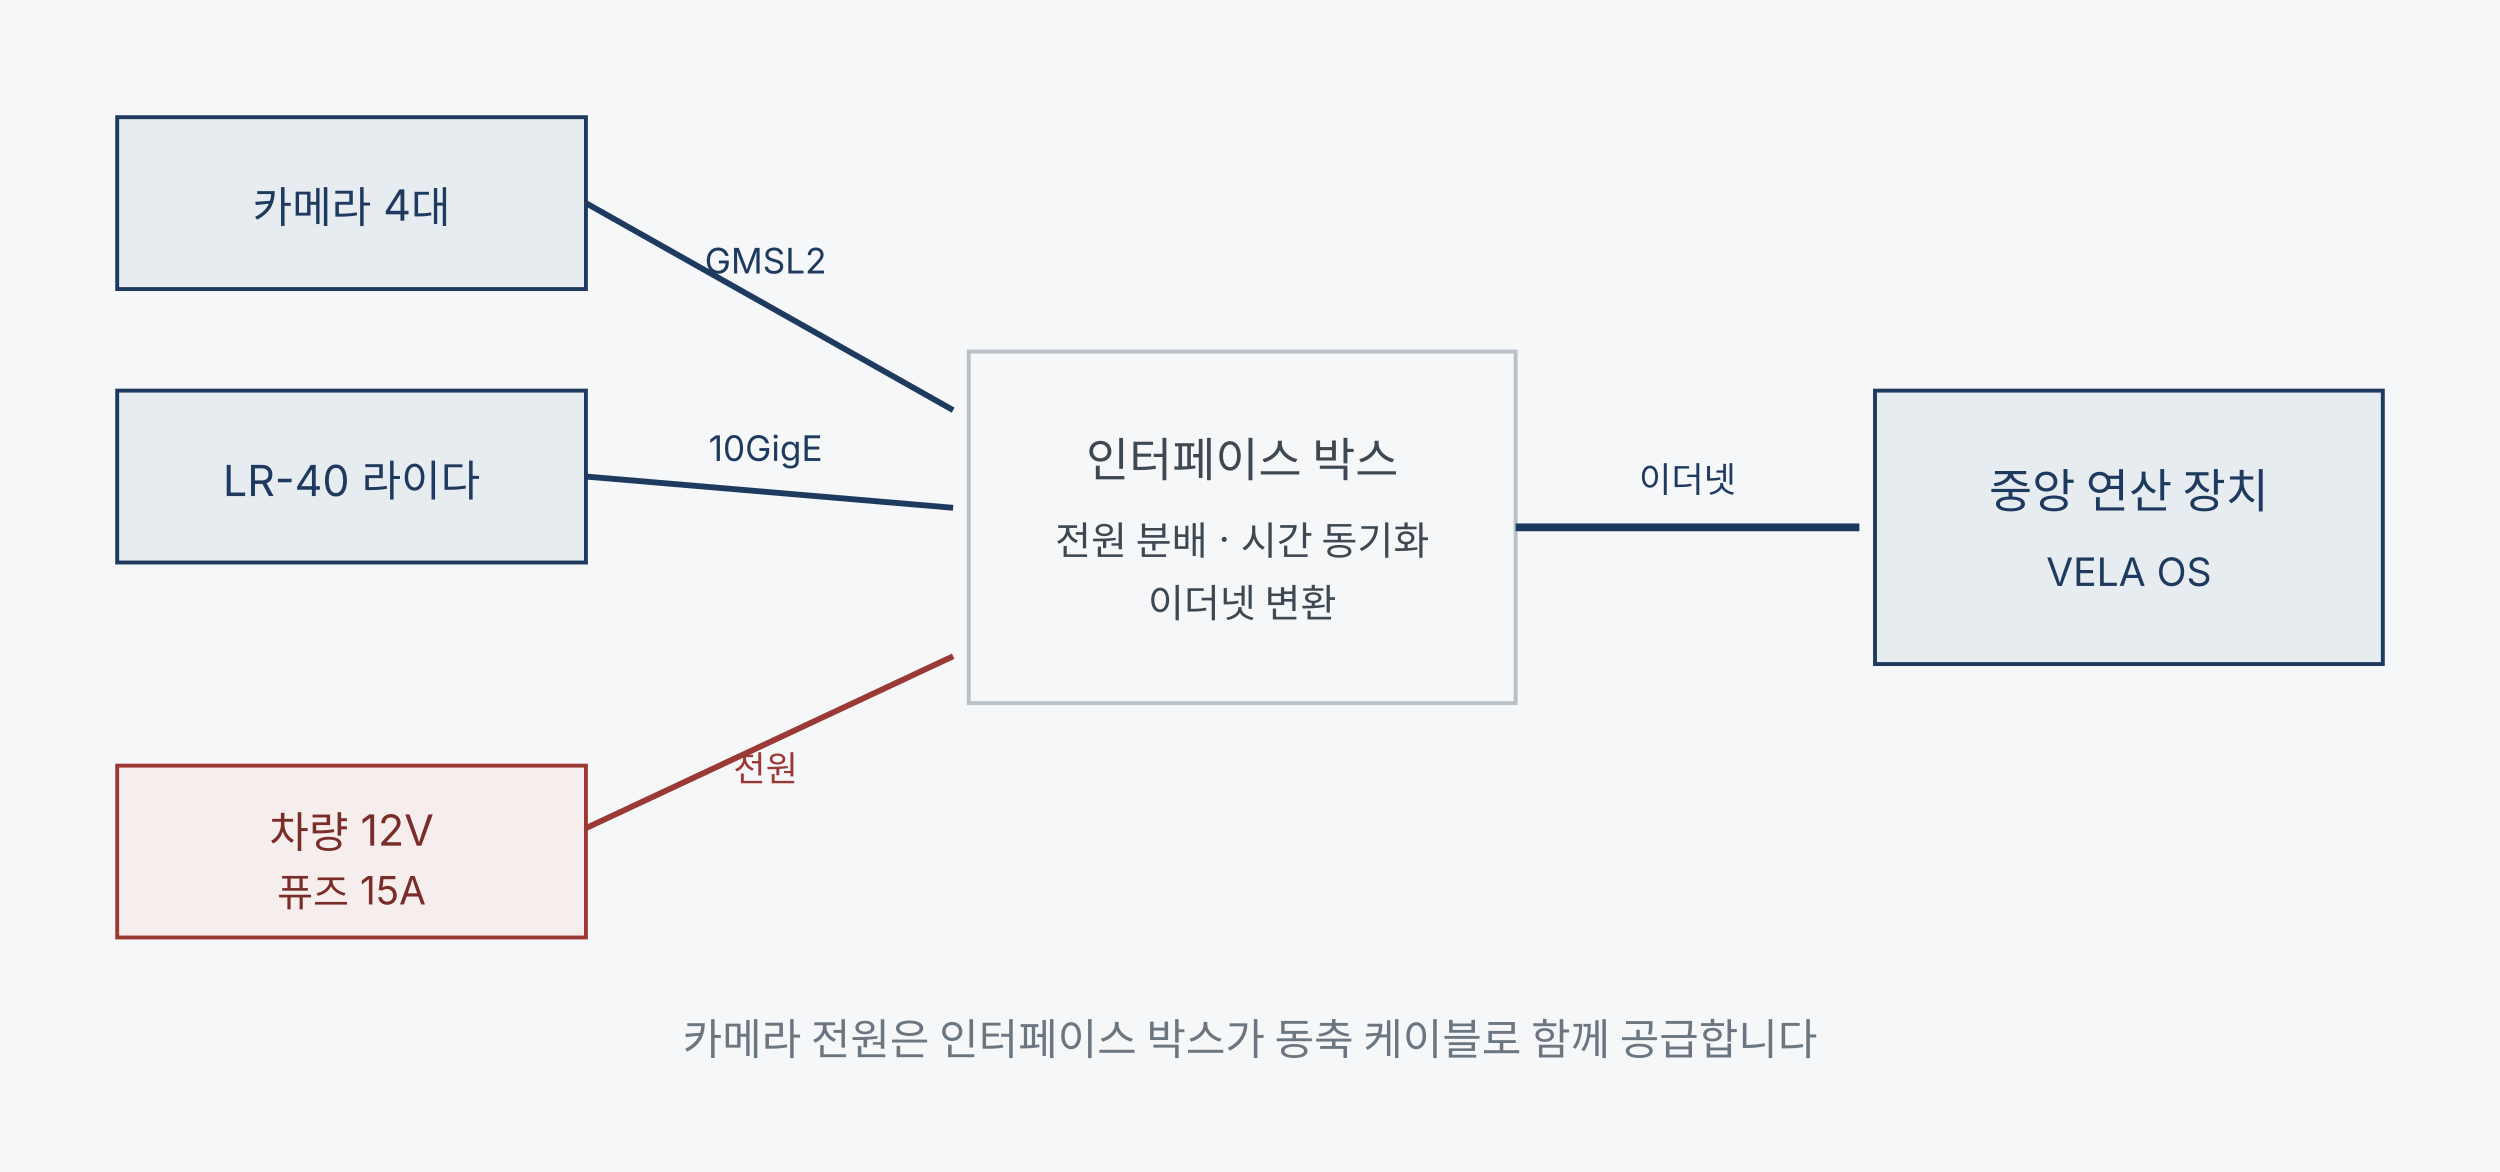
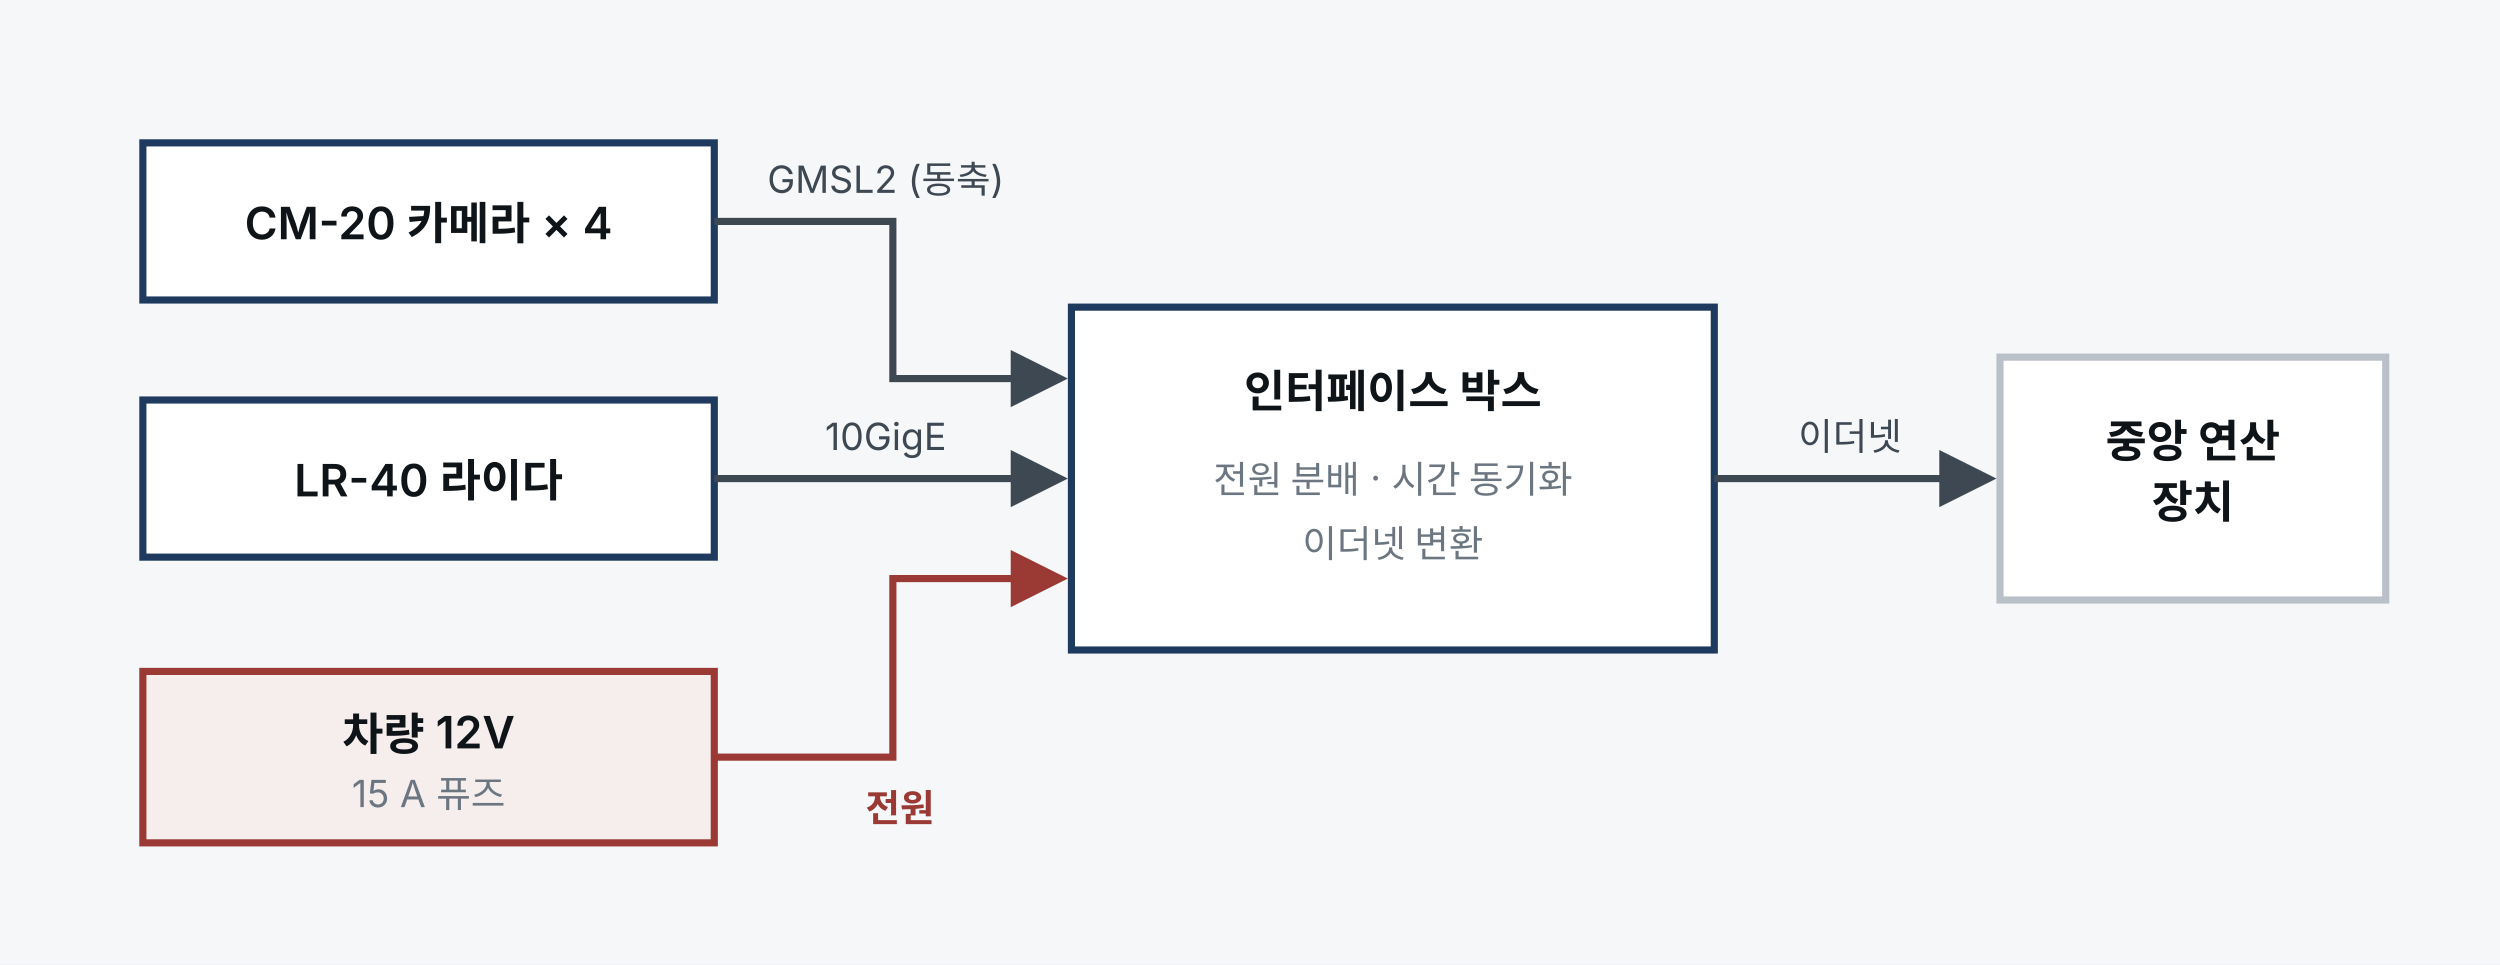
- <svg xmlns="http://www.w3.org/2000/svg" viewBox="0 0 640 300" width="640" height="300" role="img" aria-label="센서와 인터페이스 박스, 중앙 연산 장치의 배선 구성">
-   <rect width="640" height="300" fill="#f5f7f8" />
-   <rect x="30" y="30" width="120" height="44" fill="#e7ecf1" stroke="#1f3a5f" />
-   <text x="90" y="57" font-family="'Pretendard', -apple-system, 'Segoe UI', sans-serif" font-size="11" fill="#1f3a5f" text-anchor="middle">카메라 4대</text>
-   <rect x="30" y="100" width="120" height="44" fill="#e7ecf1" stroke="#1f3a5f" />
-   <text x="90" y="127" font-family="'Pretendard', -apple-system, 'Segoe UI', sans-serif" font-size="11" fill="#1f3a5f" text-anchor="middle">LR-40 라이다</text>
-   <rect x="30" y="196" width="120" height="44" fill="#f6eded" stroke="#9b3a34" />
-   <text x="90" y="217" font-family="'Pretendard', -apple-system, 'Segoe UI', sans-serif" font-size="11" fill="#7a2d28" text-anchor="middle">차량 12V</text>
-   <text x="90" y="232" font-family="'Pretendard', -apple-system, 'Segoe UI', sans-serif" font-size="10" fill="#7a2d28" text-anchor="middle">퓨즈 15A</text>
-   <rect x="248" y="90" width="140" height="90" fill="#f5f7f8" stroke="#b9c0c8" />
-   <text x="318" y="122" font-family="'Pretendard', -apple-system, 'Segoe UI', sans-serif" font-size="12" fill="#3d4852" text-anchor="middle">인터페이스 박스</text>
-   <text x="318" y="142" font-family="'Pretendard', -apple-system, 'Segoe UI', sans-serif" font-size="10" fill="#3d4852" text-anchor="middle">전원 분배 · 시간 동기화</text>
-   <text x="318" y="158" font-family="'Pretendard', -apple-system, 'Segoe UI', sans-serif" font-size="10" fill="#3d4852" text-anchor="middle">이더넷 변환</text>
-   <rect x="480" y="100" width="130" height="70" fill="#e7ecf1" stroke="#1f3a5f" />
-   <text x="545" y="130" font-family="'Pretendard', -apple-system, 'Segoe UI', sans-serif" font-size="12" fill="#1f3a5f" text-anchor="middle">중앙 연산 장치</text>
-   <text x="545" y="150" font-family="'Pretendard', -apple-system, 'Segoe UI', sans-serif" font-size="10" fill="#1f3a5f" text-anchor="middle">VELA OS</text>
-   <line x1="150" y1="52" x2="244" y2="105" stroke="#1f3a5f" stroke-width="1.5" />
-   <text x="196" y="70" font-family="'Pretendard', -apple-system, 'Segoe UI', sans-serif" font-size="9" fill="#1f3a5f" text-anchor="middle">GMSL2</text>
-   <line x1="150" y1="122" x2="244" y2="130" stroke="#1f3a5f" stroke-width="1.5" />
-   <text x="196" y="118" font-family="'Pretendard', -apple-system, 'Segoe UI', sans-serif" font-size="9" fill="#1f3a5f" text-anchor="middle">10GigE</text>
-   <line x1="150" y1="212" x2="244" y2="168" stroke="#9b3a34" stroke-width="1.5" />
-   <text x="196" y="200" font-family="'Pretendard', -apple-system, 'Segoe UI', sans-serif" font-size="9" fill="#9b3a34" text-anchor="middle">전원</text>
-   <line x1="388" y1="135" x2="476" y2="135" stroke="#1f3a5f" stroke-width="2" />
-   <text x="432" y="126" font-family="'Pretendard', -apple-system, 'Segoe UI', sans-serif" font-size="9" fill="#1f3a5f" text-anchor="middle">이더넷</text>
-   <text x="320" y="270" font-family="'Pretendard', -apple-system, 'Segoe UI', sans-serif" font-size="11" fill="#6b7681" text-anchor="middle">카메라 전원은 인터페이스 박스가 동축 케이블로 함께 공급합니다</text>
+ <svg xmlns="http://www.w3.org/2000/svg" viewBox="0 0 700 270" width="700" height="270" role="img" aria-label="센서와 인터페이스 박스, 중앙 연산 장치의 배선 구성">
+   <style>
+     .t { font-family: 'Pretendard', -apple-system, sans-serif; fill: #0f1419; }
+     .b { font-size: 12.5px; font-weight: 600; }
+     .s { font-size: 10.5px; fill: #6b7681; }
+     .e { font-size: 10.5px; fill: #3d4852; }
+     .a { font-size: 10.5px; font-weight: 700; fill: #9b3a34; }
+   </style>
+   <defs>
+     <marker id="m" markerWidth="8" markerHeight="8" refX="6.5" refY="4" orient="auto">
+       <path d="M0 0L8 4L0 8z" fill="#3d4852" />
+     </marker>
+     <marker id="mr" markerWidth="8" markerHeight="8" refX="6.5" refY="4" orient="auto">
+       <path d="M0 0L8 4L0 8z" fill="#9b3a34" />
+     </marker>
+   </defs>
+   <rect width="700" height="270" fill="#f5f7f8" />
+   <rect x="40" y="40" width="160" height="44" fill="#ffffff" stroke="#1f3a5f" stroke-width="2" />
+   <text class="t b" x="120" y="67" text-anchor="middle">CM-20 카메라 × 4</text>
+   <rect x="40" y="112" width="160" height="44" fill="#ffffff" stroke="#1f3a5f" stroke-width="2" />
+   <text class="t b" x="120" y="139" text-anchor="middle">LR-40 라이다</text>
+   <rect x="40" y="188" width="160" height="48" fill="#f6eded" stroke="#9b3a34" stroke-width="2" />
+   <text class="t b" x="120" y="210" text-anchor="middle">차량 12V</text>
+   <text class="t s" x="120" y="226" text-anchor="middle">15 A 퓨즈</text>
+   <rect x="300" y="86" width="180" height="96" fill="#ffffff" stroke="#1f3a5f" stroke-width="2" />
+   <text class="t b" x="390" y="114" text-anchor="middle">인터페이스 박스</text>
+   <text class="t s" x="390" y="138" text-anchor="middle">전원 분배 · 시간 동기화</text>
+   <text class="t s" x="390" y="156" text-anchor="middle">이더넷 변환</text>
+   <rect x="560" y="100" width="108" height="68" fill="#ffffff" stroke="#b9c0c8" stroke-width="2" />
+   <text class="t b" x="614" y="128" text-anchor="middle">중앙 연산</text>
+   <text class="t b" x="614" y="145" text-anchor="middle">장치</text>
+   <path d="M200 62H250V106H296" stroke="#3d4852" stroke-width="2" fill="none" marker-end="url(#m)" />
+   <text class="t e" x="248" y="54" text-anchor="middle">GMSL2 (동축)</text>
+   <path d="M200 134H296" stroke="#3d4852" stroke-width="2" fill="none" marker-end="url(#m)" />
+   <text class="t e" x="248" y="126" text-anchor="middle">10GigE</text>
+   <path d="M200 212H250V162H296" stroke="#9b3a34" stroke-width="2" fill="none" marker-end="url(#mr)" />
+   <text class="t a" x="252" y="230" text-anchor="middle">전원</text>
+   <path d="M480 134H556" stroke="#3d4852" stroke-width="2" fill="none" marker-end="url(#m)" />
+   <text class="t e" x="518" y="126" text-anchor="middle">이더넷</text>
</svg>
